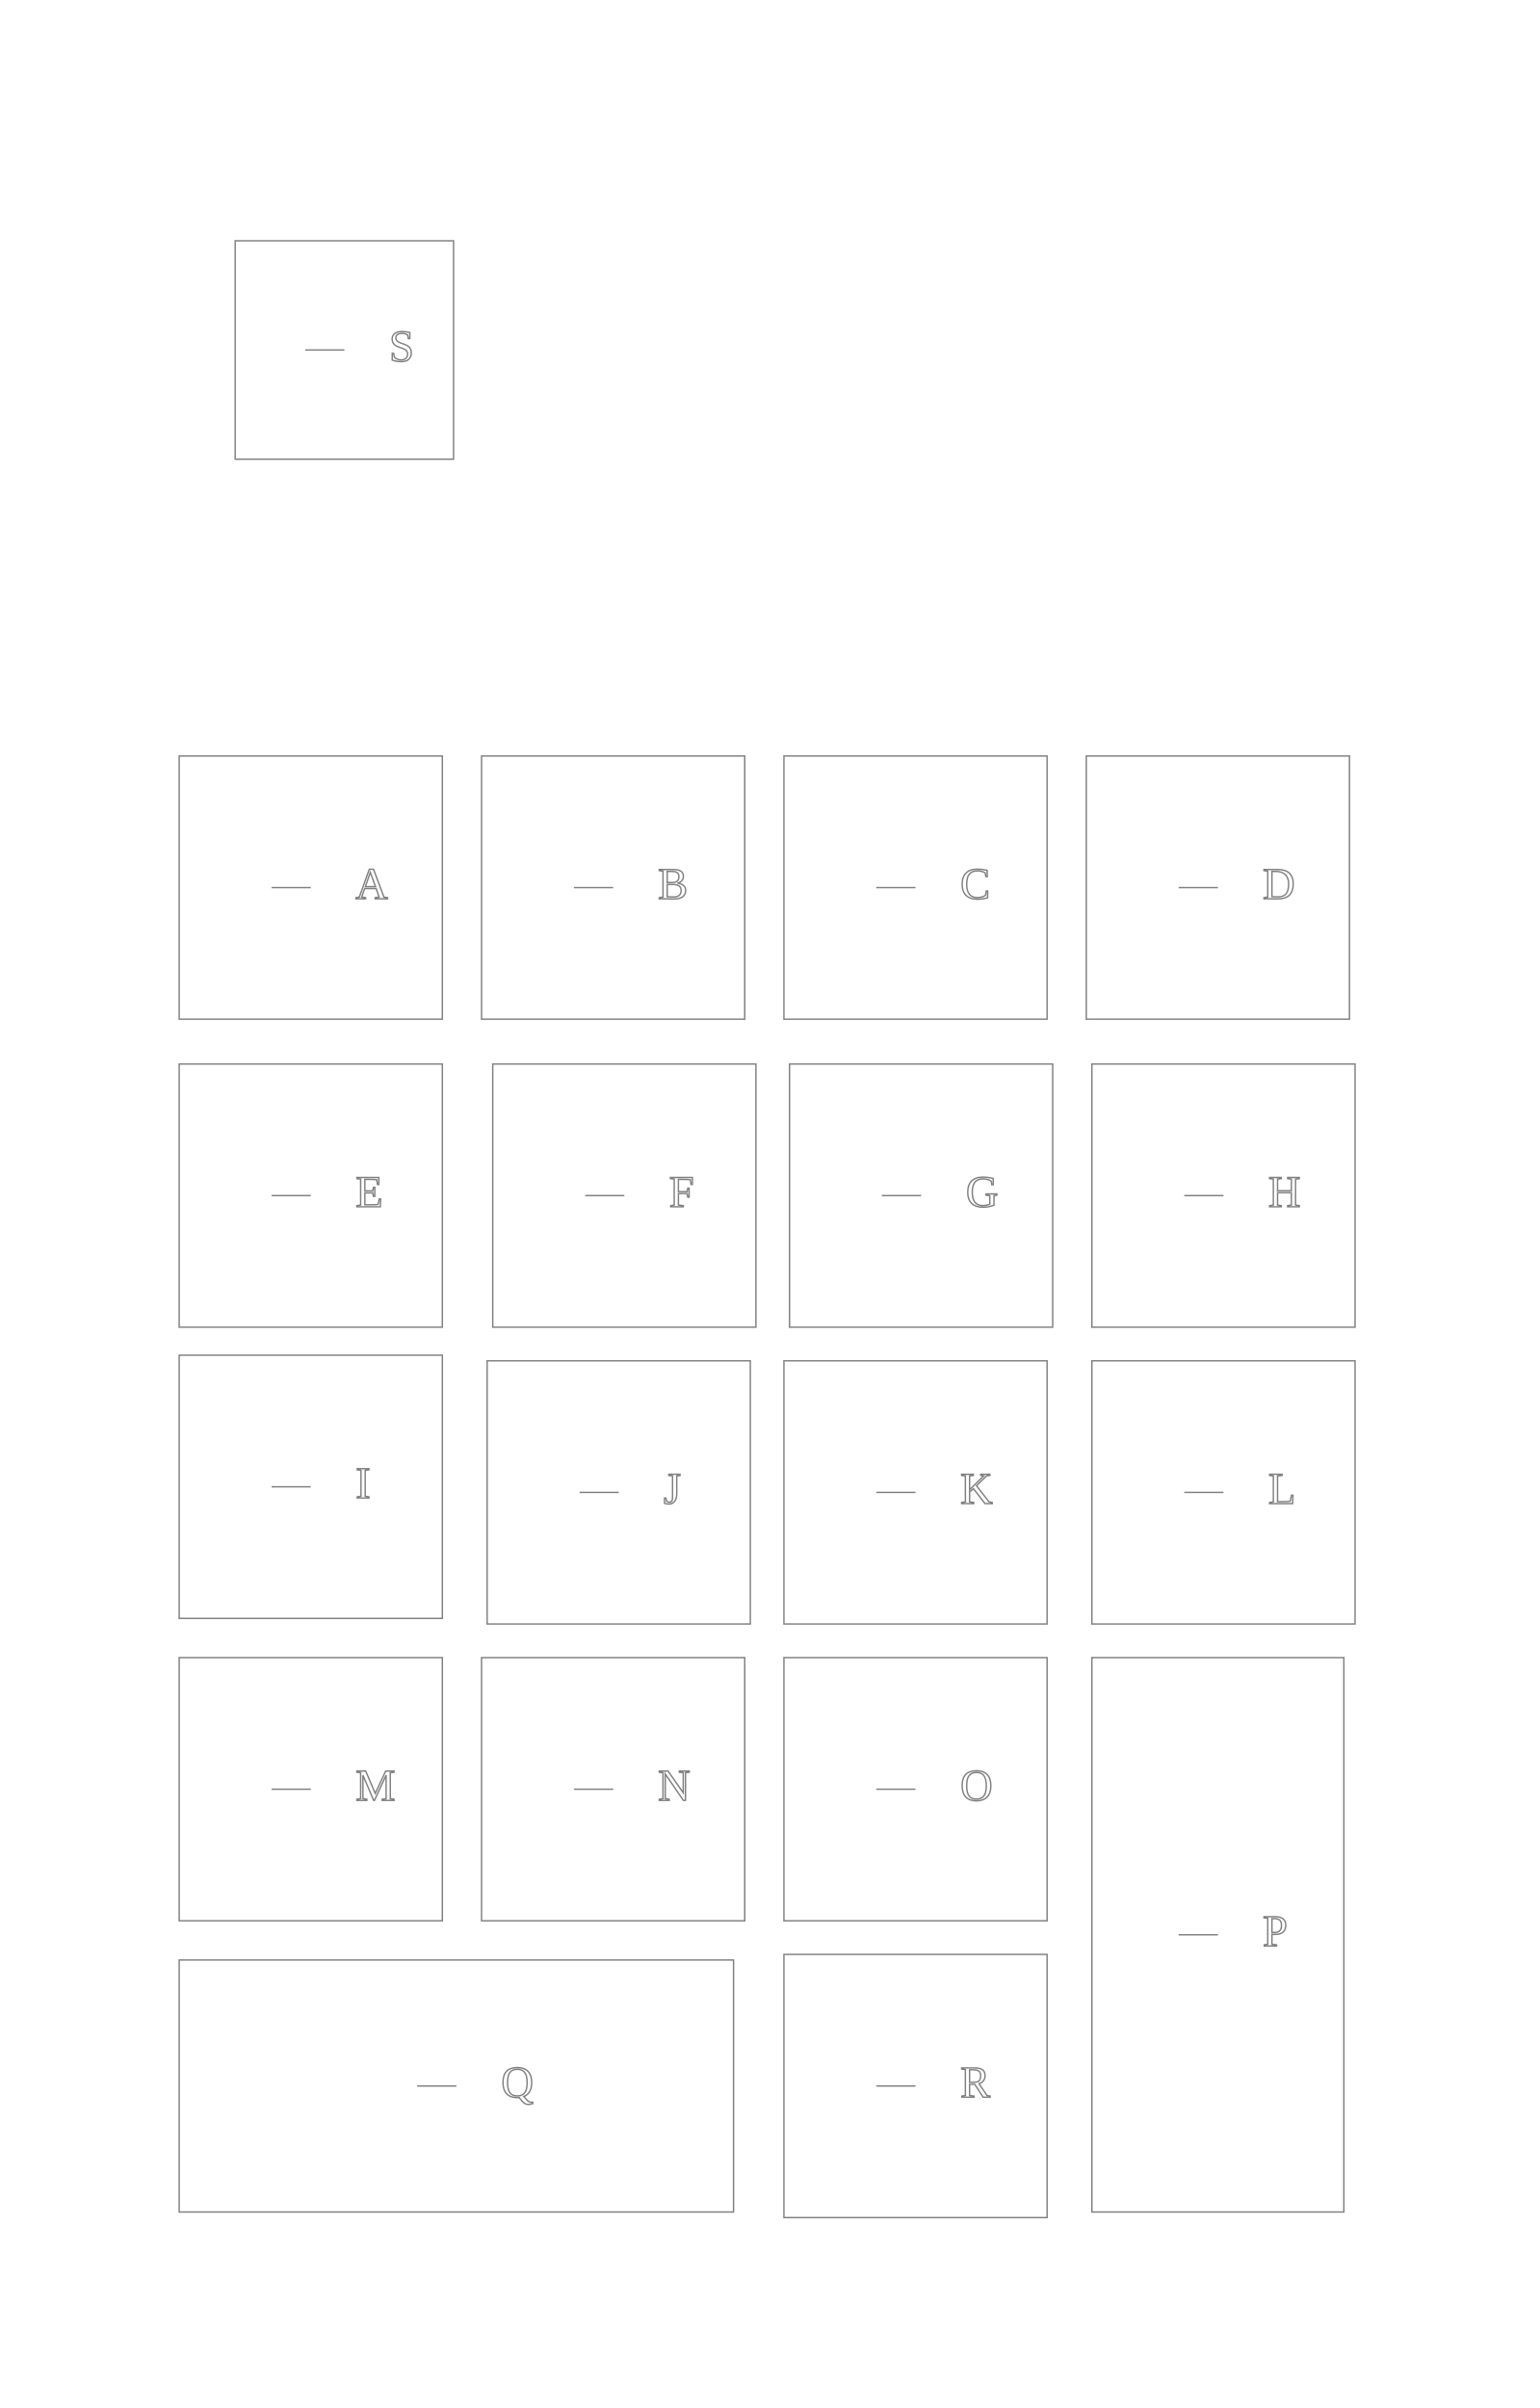
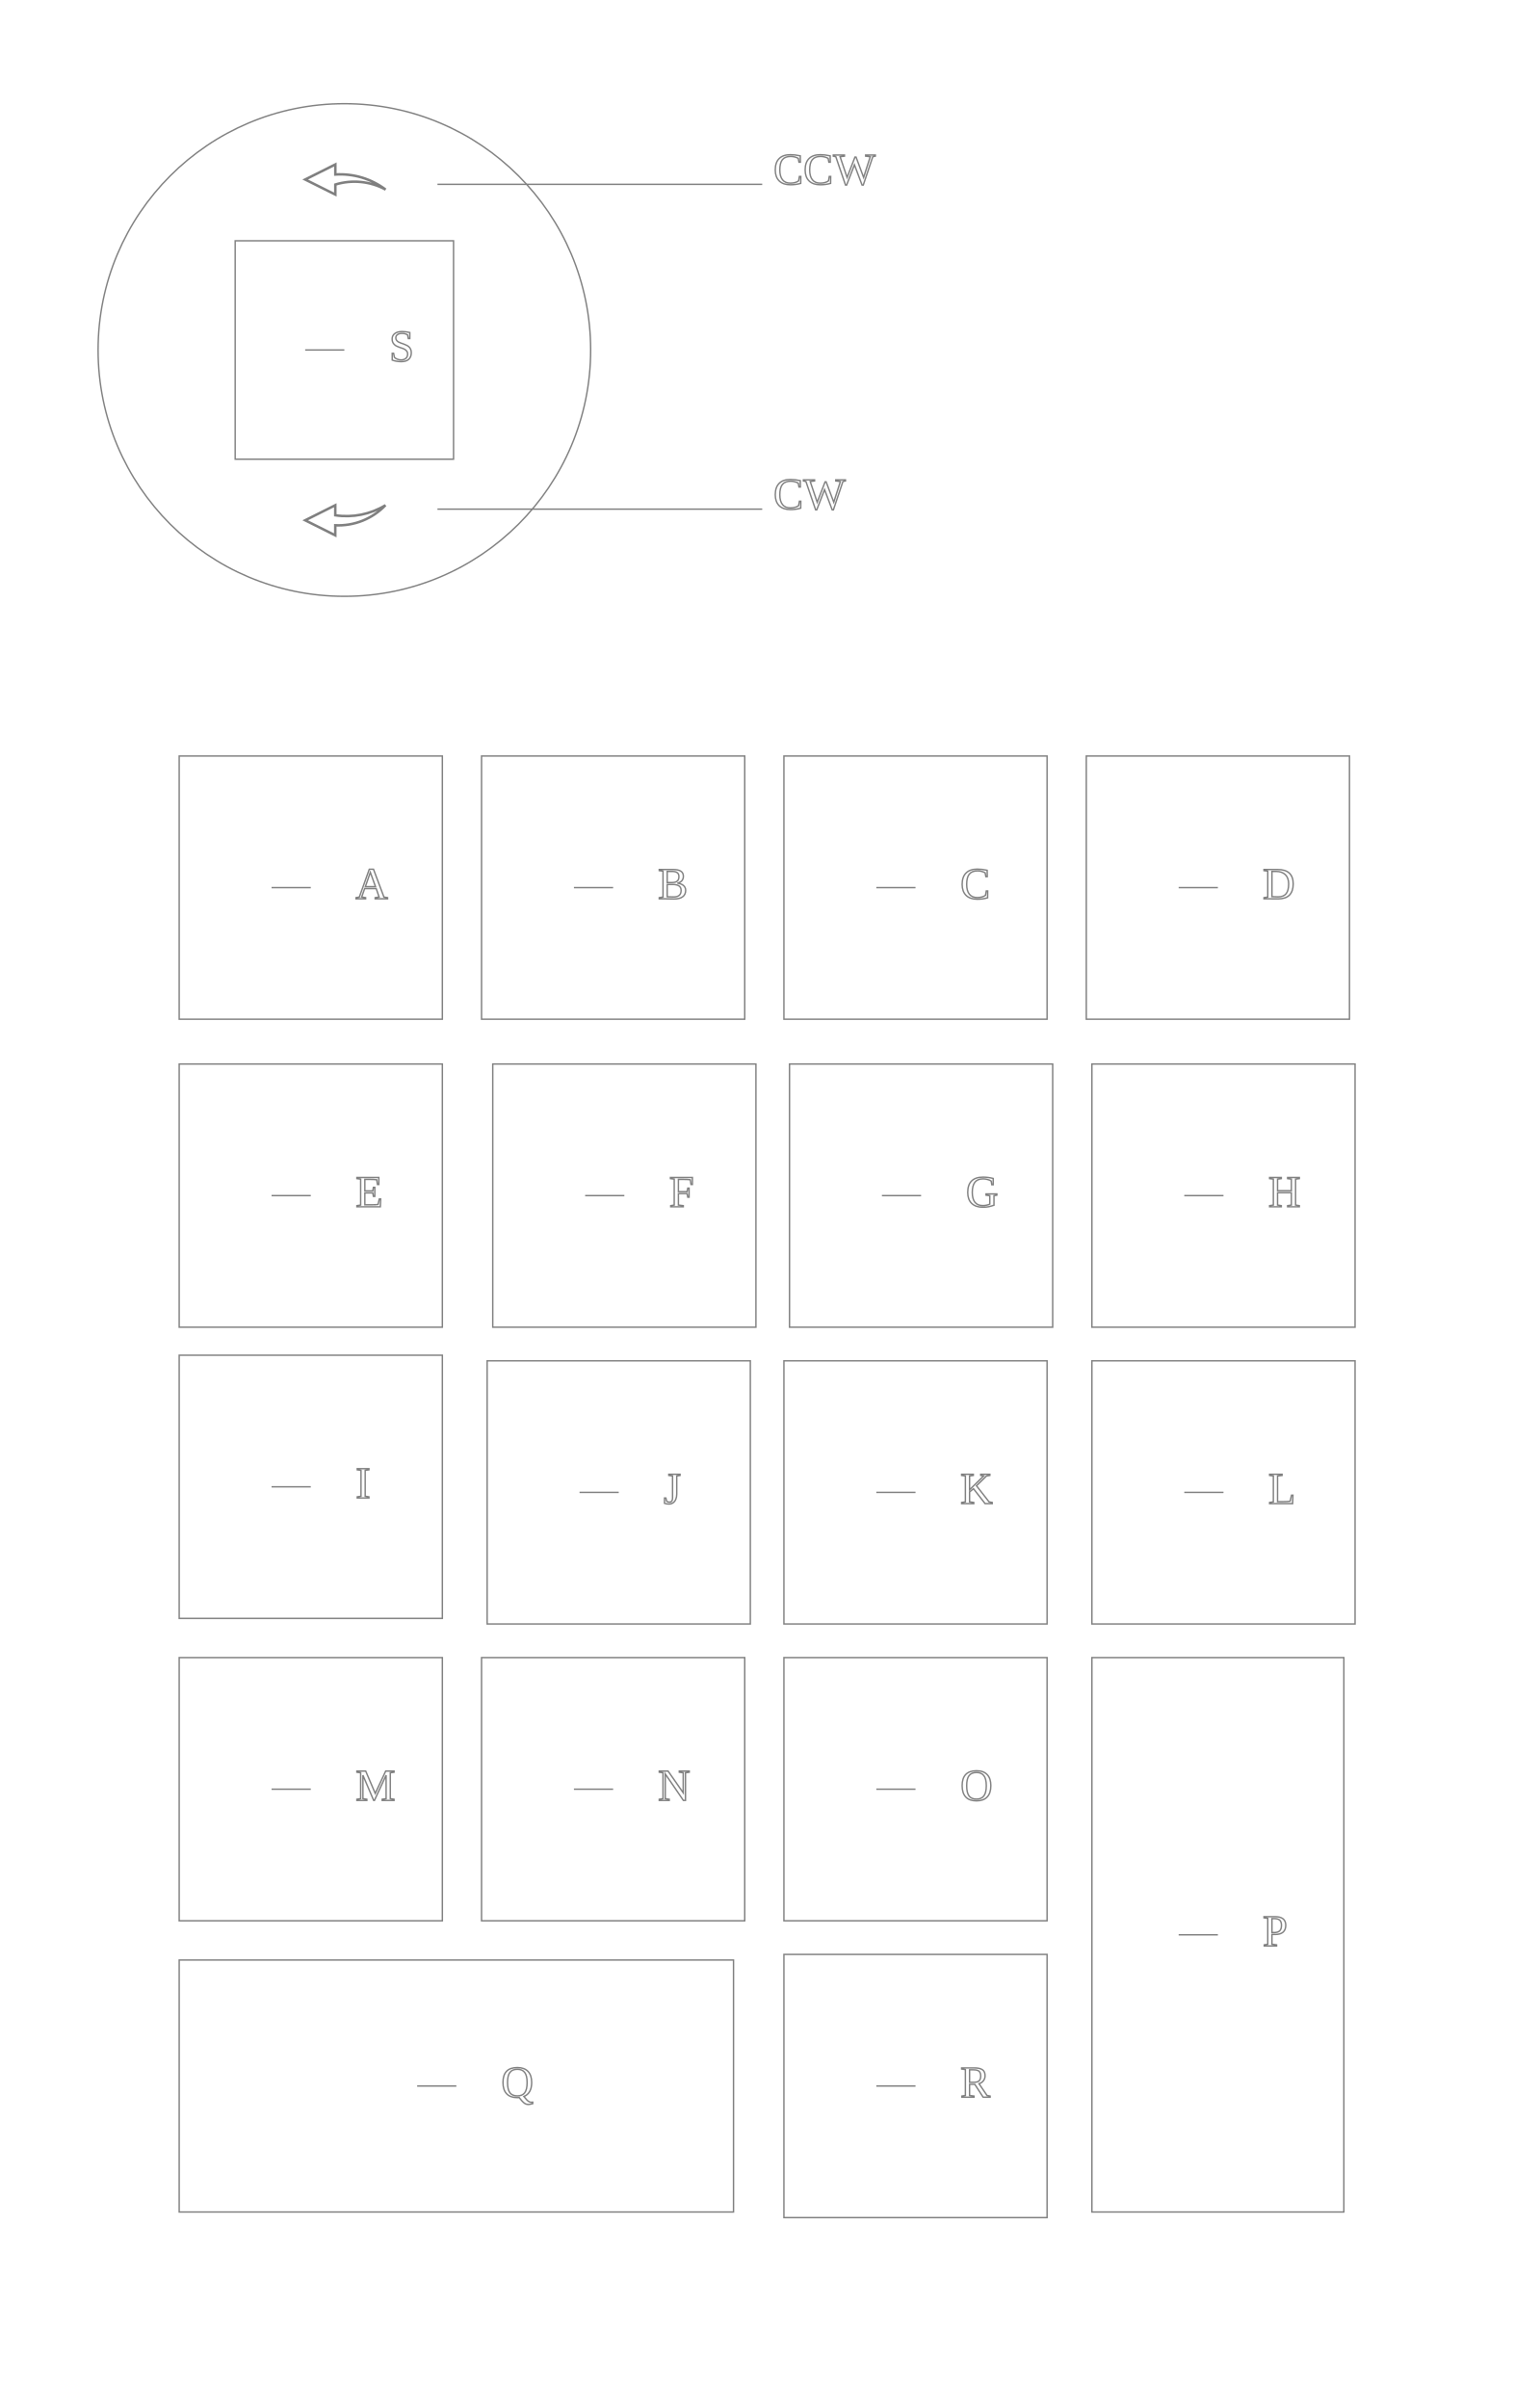
<svg xmlns="http://www.w3.org/2000/svg" version="1.1" style="color:#000000;stroke:#7f7f7f;fill:none;stroke-width:.25;font-size:8" id="huion-mini-keydial-kd100" width="275" height="430">
  <defs id="defs19" />
+   <path id="LeaderDialCCW" class="DialCCW Dial Leader" d="m 78.125,32.917 h 58" style="color:#000000;font-size:8px;fill:none;stroke:#7f7f7f;stroke-width:0.25" />
  <g id="g1">
    <rect id="ButtonA" class="A Button" x="32" y="135" width="47" height="47" />
    <text id="LabelA" class="A Label" x="63.5" y="160.5" style="text-anchor:start;">A</text>
    <path style="fill:none" d="M 48.5,158.5 H 55.5" id="LeaderA" class="Leader A" />
  </g>
  <g id="g2">
    <rect id="ButtonB" class="B Button" x="86" y="135" width="47" height="47" />
    <text id="LabelB" class="B Label" x="117.5" y="160.5" style="text-anchor:start;">B</text>
    <path style="fill:none" d="M 102.5,158.5 H 109.5" id="LeaderB" class="Leader B" />
  </g>
  <g id="g3">
    <rect id="ButtonC" class="C Button" x="140" y="135" width="47" height="47" />
    <text id="LabelC" class="C Label" x="171.5" y="160.5" style="text-anchor:start;">C</text>
    <path style="fill:none" d="M 156.5,158.5 H 163.5" id="LeaderC" class="Leader C" />
  </g>
  <g id="g4">
    <rect id="ButtonD" class="D Button" x="194" y="135" width="47" height="47" />
    <text id="LabelD" class="D Label" x="225.5" y="160.5" style="text-anchor:start;">D</text>
    <path style="fill:none" d="M 210.5,158.5 H 217.5" id="LeaderD" class="Leader D" />
  </g>
  <g id="g5">
    <rect id="ButtonE" class="E Button" x="32" y="190" width="47" height="47" />
    <text id="LabelE" class="E Label" x="63.5" y="215.5" style="text-anchor:start;">E</text>
    <path style="fill:none" d="M 48.5,213.5 H 55.5" id="LeaderE" class="Leader E" />
  </g>
  <g id="g6">
    <rect id="ButtonF" class="F Button" x="88" y="190" width="47" height="47" />
    <text id="LabelF" class="F Label" x="119.5" y="215.5" style="text-anchor:start;">F</text>
    <path style="fill:none" d="M 104.5,213.5 H 111.5" id="LeaderF" class="Leader F" />
  </g>
  <g id="g7">
    <rect id="ButtonG" class="G Button" x="141" y="190" width="47" height="47" />
    <text id="LabelG" class="G Label" x="172.5" y="215.5" style="text-anchor:start;">G</text>
    <path style="fill:none" d="M 157.5,213.5 H 164.5" id="LeaderG" class="Leader G" />
  </g>
  <g id="g8">
    <rect id="ButtonH" class="H Button" x="195" y="190" width="47" height="47" />
    <text id="LabelH" class="H Label" x="226.5" y="215.5" style="text-anchor:start;">H</text>
    <path style="fill:none" d="M 211.5,213.5 H 218.5" id="LeaderH" class="Leader H" />
  </g>
  <g id="g9">
    <rect id="ButtonI" class="I Button" x="32" y="242" width="47" height="47" />
    <text id="LabelI" class="I Label" x="63.5" y="267.5" style="text-anchor:start;">I</text>
    <path style="fill:none" d="M 48.5,265.5 H 55.5" id="LeaderI" class="Leader I" />
  </g>
  <g id="g10">
    <rect id="ButtonJ" class="J Button" x="87" y="243" width="47" height="47" />
    <text id="LabelJ" class="J Label" x="118.5" y="268.5" style="text-anchor:start;">J</text>
    <path style="fill:none" d="M 103.5,266.5 H 110.5" id="LeaderJ" class="Leader J" />
  </g>
  <g id="g11">
    <rect id="ButtonK" class="K Button" x="140" y="243" width="47" height="47" />
    <text id="LabelK" class="K Label" x="171.5" y="268.5" style="text-anchor:start;">K</text>
    <path style="fill:none" d="M 156.5,266.5 H 163.5" id="LeaderK" class="Leader K" />
  </g>
  <g id="g12">
    <rect id="ButtonL" class="L Button" x="195" y="243" width="47" height="47" />
    <text id="LabelL" class="L Label" x="226.5" y="268.5" style="text-anchor:start;">L</text>
    <path style="fill:none" d="M 211.5,266.5 H 218.5" id="LeaderL" class="Leader L" />
  </g>
  <g id="g13">
    <rect id="ButtonM" class="M Button" x="32" y="296" width="47" height="47" />
    <text id="LabelM" class="M Label" x="63.5" y="321.5" style="text-anchor:start;">M</text>
    <path style="fill:none" d="M 48.5,319.5 H 55.5" id="LeaderM" class="Leader M" />
  </g>
  <g id="g14">
    <rect id="ButtonN" class="N Button" x="86" y="296" width="47" height="47" />
    <text id="LabelN" class="N Label" x="117.5" y="321.5" style="text-anchor:start;">N</text>
    <path style="fill:none" d="M 102.5,319.5 H 109.5" id="LeaderN" class="Leader N" />
  </g>
  <g id="g15">
    <rect id="ButtonO" class="O Button" x="140" y="296" width="47" height="47" />
    <text id="LabelO" class="O Label" x="171.5" y="321.5" style="text-anchor:start;">O</text>
    <path style="fill:none" d="M 156.5,319.5 H 163.5" id="LeaderO" class="Leader O" />
  </g>
  <g id="g16">
    <rect id="ButtonP" class="P Button" x="195" y="296" width="45" height="99" />
    <text id="LabelP" class="P Label" x="225.5" y="347.5" style="text-anchor:start;">P</text>
    <path style="fill:none" d="M 210.5,345.5 H 217.5" id="LeaderP" class="Leader P" />
  </g>
  <g id="g17">
    <rect id="ButtonQ" class="Q Button" x="32" y="350" width="99" height="45" />
    <text id="LabelQ" class="Q Label" x="89.5" y="374.5" style="text-anchor:start;">Q</text>
    <path style="fill:none" d="M 74.5,372.5 H 81.5" id="LeaderQ" class="Leader Q" />
  </g>
  <g id="g18">
    <rect id="ButtonR" class="R Button" x="140" y="349" width="47" height="47" />
    <text id="LabelR" class="R Label" x="171.5" y="374.5" style="text-anchor:start;">R</text>
    <path style="fill:none" d="M 156.5,372.5 H 163.5" id="LeaderR" class="Leader R" />
  </g>
  <g id="g19">
    <rect id="ButtonS" class="S Button" x="42" y="43" width="39" height="39" />
    <text id="LabelS" class="S Label" x="69.5" y="64.5" style="text-anchor:start;">S</text>
    <path style="fill:none" d="M 54.5,62.5 H 61.5" id="LeaderS" class="Leader S" />
  </g>
+   <circle style="fill:none" id="Dial" class="Dial TouchDial" cx="61.5" cy="62.5" r="43.984" />
+   <path id="DialCCW" class="DialCCW Button" d="m 54.502,32.056 5.386,-2.693 v 1.795 a 13.465,13.465 0 0 1 8.977,2.693 11.67,11.67 0 0 0 -8.977,-0.898 v 1.795 z" style="color:#000000;font-size:8px;fill:none;stroke:#7f7f7f;stroke-width:0.449" />
+   <path id="DialCW" class="DialCW Button" d="m 54.501,92.908 5.376,-2.688 v 1.792 a 13.441,13.441 0 0 0 8.961,-1.792 11.649,11.649 0 0 1 -8.961,3.584 v 1.792 z" style="color:#000000;font-size:8px;fill:none;stroke:#7f7f7f;stroke-width:0.448" />
+   <text id="LabelDialCCW" class="DialCCW Dial Label" x="138.125" y="32.917" style="color:#000000;font-size:8px;text-anchor:start;fill:none;stroke:#7f7f7f;stroke-width:0.25">CCW</text>
+   <path id="LeaderDialCW" class="DialCW Dial Leader" d="m 78.125,90.917 h 58" style="color:#000000;font-size:8px;fill:none;stroke:#7f7f7f;stroke-width:0.25" />
+   <text id="LabelDialCW" class="DialCW Dial Label" x="138.125" y="90.917" style="color:#000000;font-size:8px;text-anchor:start;fill:none;stroke:#7f7f7f;stroke-width:0.25">CW</text>
</svg>
